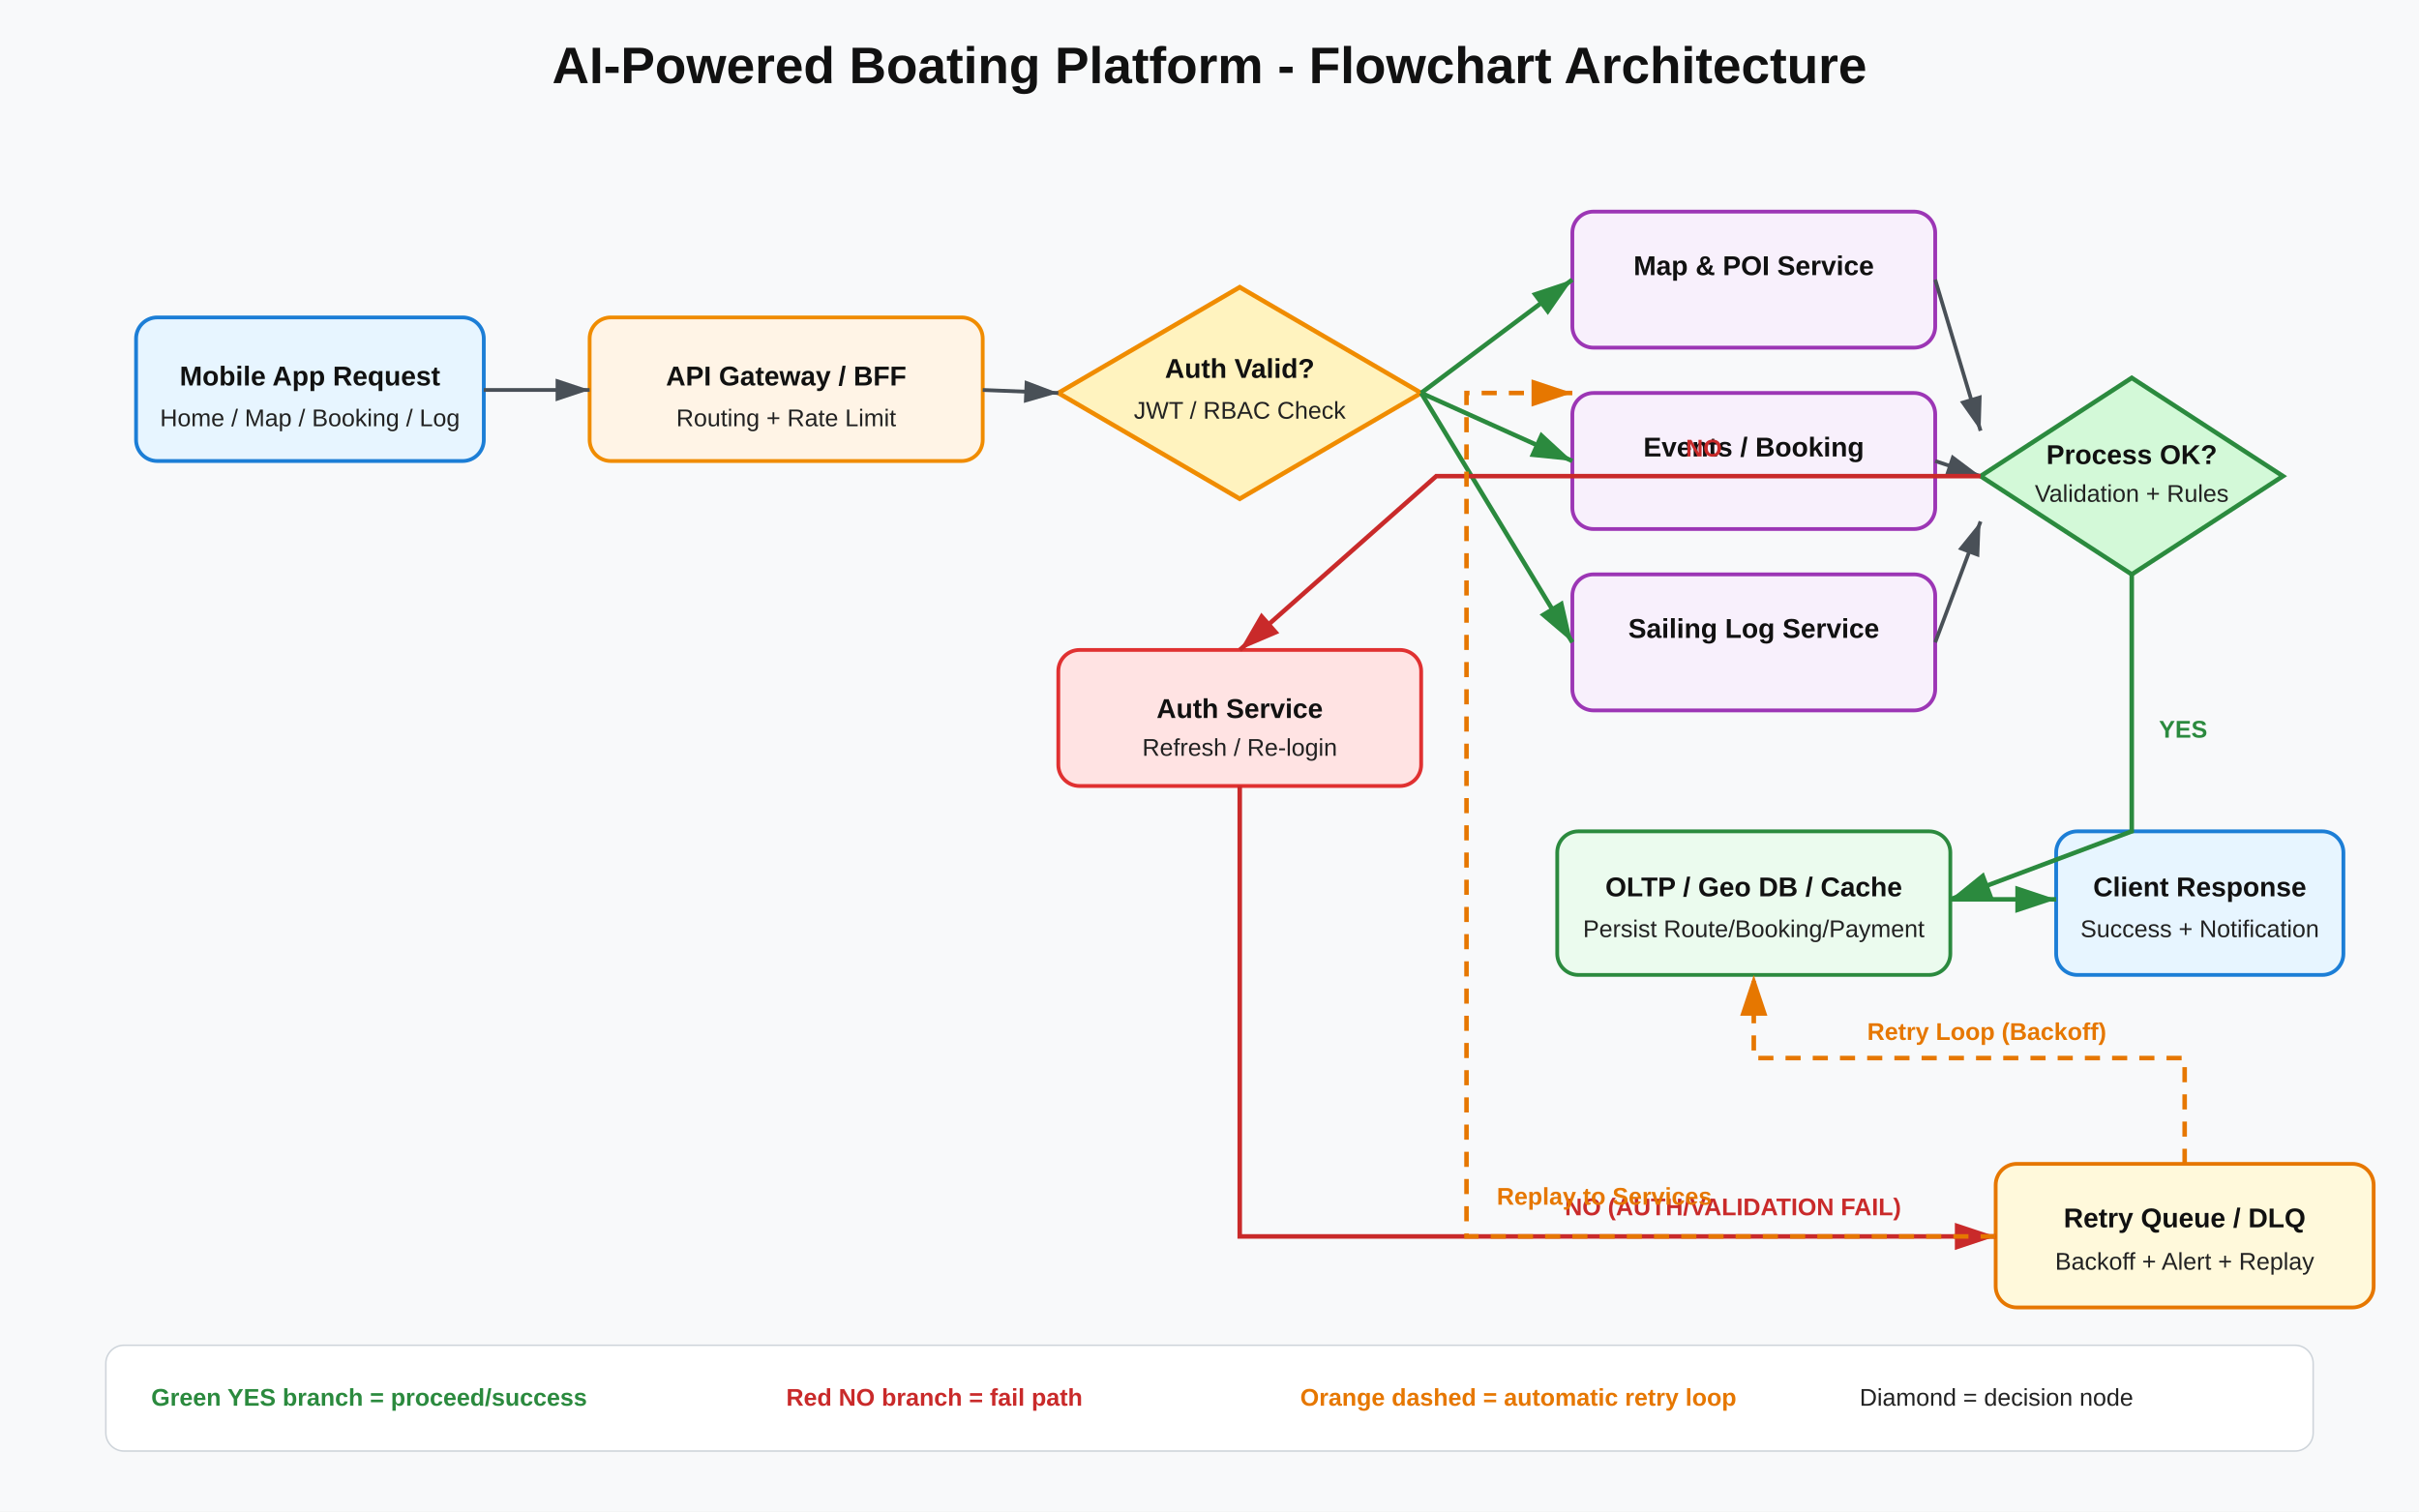
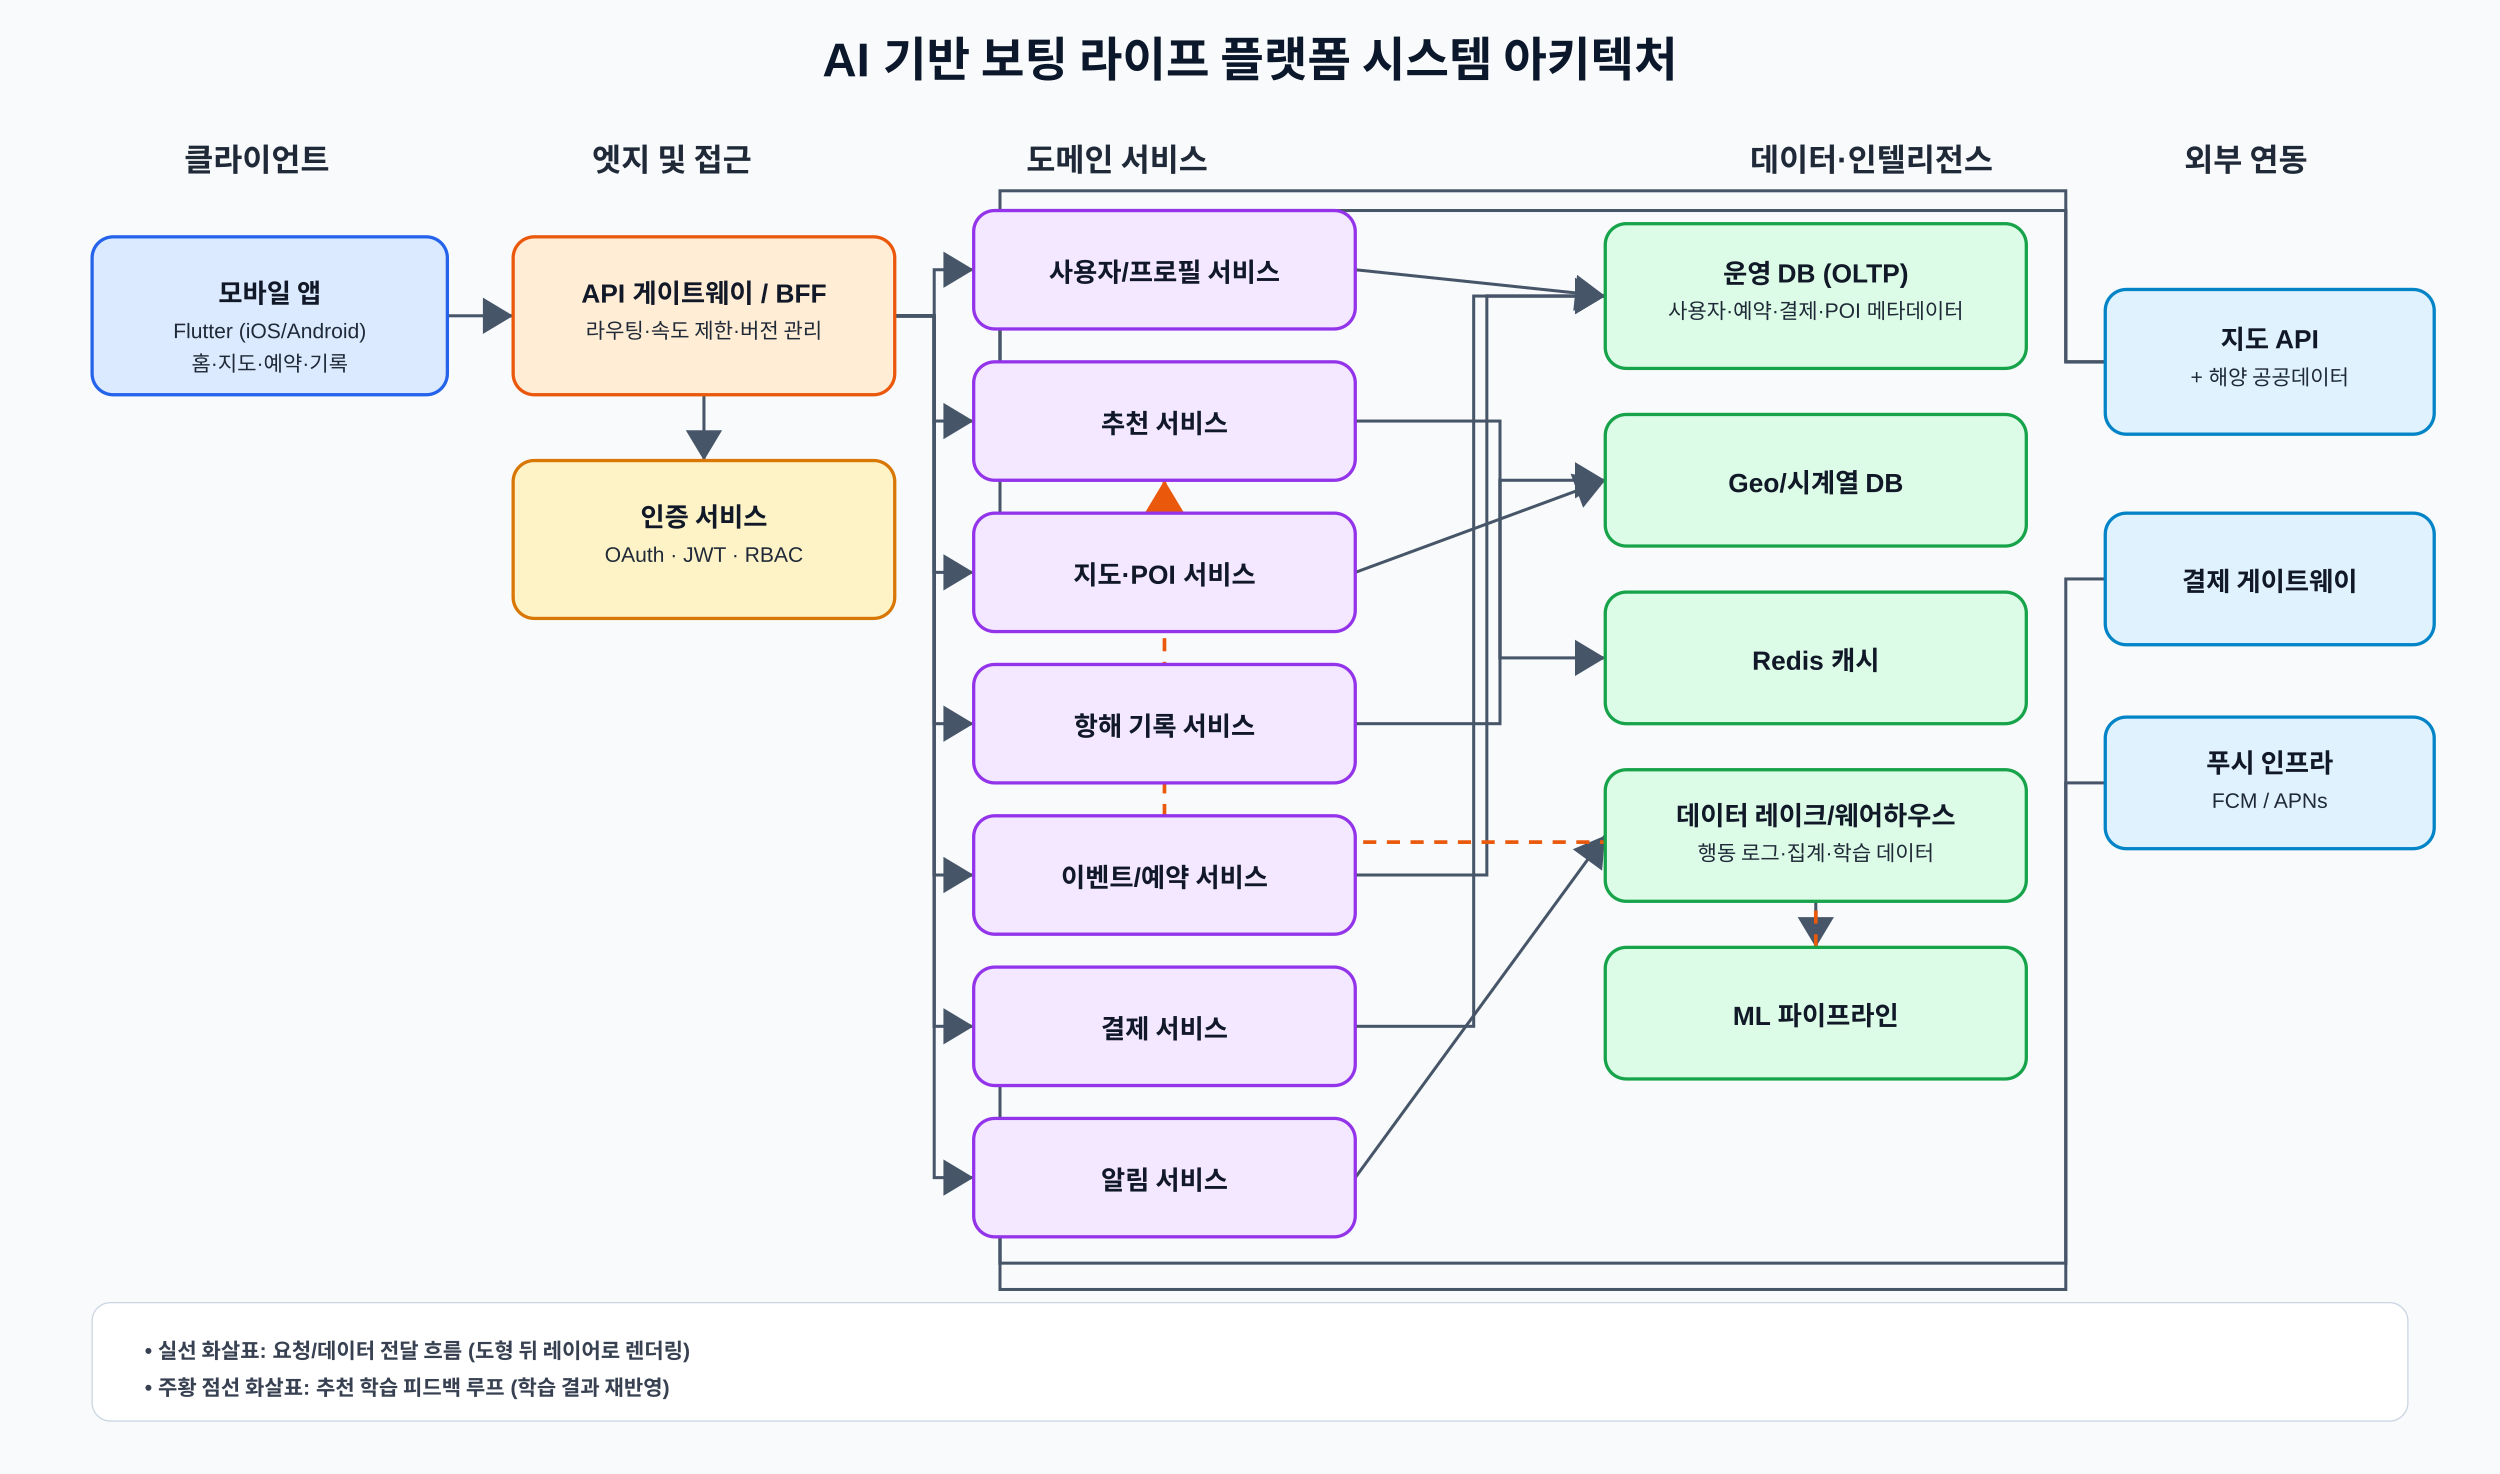
- <svg xmlns="http://www.w3.org/2000/svg" width="1600" height="1000" viewBox="0 0 1600 1000">
+ <svg xmlns="http://www.w3.org/2000/svg" width="1900" height="1120" viewBox="0 0 1900 1120" role="img" aria-labelledby="title desc">
  <defs>
-     <marker id="arrow" markerWidth="10" markerHeight="10" refX="9" refY="3" orient="auto" markerUnits="strokeWidth">
-       <path d="M0,0 L0,6 L9,3 z" fill="#495057" />
+     <style>
+       .title { font: 700 36px 'Noto Sans KR', 'Malgun Gothic', Arial, sans-serif; fill:#0b172a; }
+       .layer { font: 700 24px 'Noto Sans KR', 'Malgun Gothic', Arial, sans-serif; fill:#1f2937; }
+       .label { font: 700 20px 'Noto Sans KR', 'Malgun Gothic', Arial, sans-serif; fill:#111827; }
+       .small { font: 16px 'Noto Sans KR', 'Malgun Gothic', Arial, sans-serif; fill:#1f2937; }
+       .box { rx:16; ry:16; stroke-width:2.5; }
+       .arrow { fill:none; stroke:#475569; stroke-width:2.3; marker-end:url(#arrow); }
+       .feedback { fill:none; stroke:#ea580c; stroke-width:2.8; stroke-dasharray:10 8; marker-end:url(#arrowOrange); }
+       .legend { font: 600 16px 'Noto Sans KR', 'Malgun Gothic', Arial, sans-serif; fill:#374151; }
+     </style>
+     <marker id="arrow" markerWidth="12" markerHeight="12" refX="10" refY="6" orient="auto" markerUnits="strokeWidth">
+       <path d="M0,0 L0,12 L10,6 z" fill="#475569" />
    </marker>
-     <marker id="arrowYes" markerWidth="10" markerHeight="10" refX="9" refY="3" orient="auto" markerUnits="strokeWidth">
-       <path d="M0,0 L0,6 L9,3 z" fill="#2b8a3e" />
+     <marker id="arrowOrange" markerWidth="12" markerHeight="12" refX="10" refY="6" orient="auto" markerUnits="strokeWidth">
+       <path d="M0,0 L0,12 L10,6 z" fill="#ea580c" />
    </marker>
-     <marker id="arrowNo" markerWidth="10" markerHeight="10" refX="9" refY="3" orient="auto" markerUnits="strokeWidth">
-       <path d="M0,0 L0,6 L9,3 z" fill="#c92a2a" />
-     </marker>
-     <marker id="arrowRetry" markerWidth="10" markerHeight="10" refX="9" refY="3" orient="auto" markerUnits="strokeWidth">
-       <path d="M0,0 L0,6 L9,3 z" fill="#e67700" />
-     </marker>
-     <style>
-       .title { font: 700 34px Arial, sans-serif; fill:#111; }
-       .label { font: 700 18px Arial, sans-serif; fill:#111; }
-       .small { font: 16px Arial, sans-serif; fill:#222; }
-       .box { stroke-width:2.5; rx:14; ry:14; }
-       .line { stroke:#495057; stroke-width:2.5; marker-end:url(#arrow); fill:none; }
-       .yes { stroke:#2b8a3e; stroke-width:3; marker-end:url(#arrowYes); fill:none; }
-       .no { stroke:#c92a2a; stroke-width:3; marker-end:url(#arrowNo); fill:none; }
-       .retry { stroke:#e67700; stroke-width:3; stroke-dasharray:10 8; marker-end:url(#arrowRetry); fill:none; }
-       .yesText { font: 700 16px Arial, sans-serif; fill:#2b8a3e; }
-       .noText { font: 700 16px Arial, sans-serif; fill:#c92a2a; }
-       .retryText { font: 700 16px Arial, sans-serif; fill:#e67700; }
-     </style>
  </defs>
-   <rect width="1600" height="1000" fill="#f8f9fa" />
-   <text x="800" y="55" class="title" text-anchor="middle">AI-Powered Boating Platform - Flowchart Architecture</text>
-   <rect class="box" x="90" y="210" width="230" height="95" fill="#e7f5ff" stroke="#1c7ed6" />
-   <text x="205" y="255" class="label" text-anchor="middle">Mobile App Request</text>
-   <text x="205" y="282" class="small" text-anchor="middle">Home / Map / Booking / Log</text>
-   <rect class="box" x="390" y="210" width="260" height="95" fill="#fff4e6" stroke="#f08c00" />
-   <text x="520" y="255" class="label" text-anchor="middle">API Gateway / BFF</text>
-   <text x="520" y="282" class="small" text-anchor="middle">Routing + Rate Limit</text>
-   <polygon points="820,190 940,260 820,330 700,260" fill="#fff3bf" stroke="#f08c00" stroke-width="3" />
-   <text x="820" y="250" class="label" text-anchor="middle">Auth Valid?</text>
-   <text x="820" y="277" class="small" text-anchor="middle">JWT / RBAC Check</text>
-   <rect class="box" x="700" y="430" width="240" height="90" fill="#ffe3e3" stroke="#e03131" />
-   <text x="820" y="475" class="label" text-anchor="middle">Auth Service</text>
-   <text x="820" y="500" class="small" text-anchor="middle">Refresh / Re-login</text>
-   <rect class="box" x="1040" y="140" width="240" height="90" fill="#f8f0fc" stroke="#9c36b5" />
-   <text x="1160" y="182" class="label" text-anchor="middle">Map &amp; POI Service</text>
-   <rect class="box" x="1040" y="260" width="240" height="90" fill="#f8f0fc" stroke="#9c36b5" />
-   <text x="1160" y="302" class="label" text-anchor="middle">Events / Booking</text>
-   <rect class="box" x="1040" y="380" width="240" height="90" fill="#f8f0fc" stroke="#9c36b5" />
-   <text x="1160" y="422" class="label" text-anchor="middle">Sailing Log Service</text>
-   <polygon points="1410,250 1510,315 1410,380 1310,315" fill="#d3f9d8" stroke="#2b8a3e" stroke-width="3" />
-   <text x="1410" y="307" class="label" text-anchor="middle">Process OK?</text>
-   <text x="1410" y="332" class="small" text-anchor="middle">Validation + Rules</text>
-   <rect class="box" x="1030" y="550" width="260" height="95" fill="#ebfbee" stroke="#2b8a3e" />
-   <text x="1160" y="593" class="label" text-anchor="middle">OLTP / Geo DB / Cache</text>
-   <text x="1160" y="620" class="small" text-anchor="middle">Persist Route/Booking/Payment</text>
-   <rect class="box" x="1360" y="550" width="190" height="95" fill="#e7f5ff" stroke="#1c7ed6" />
-   <text x="1455" y="593" class="label" text-anchor="middle">Client Response</text>
-   <text x="1455" y="620" class="small" text-anchor="middle">Success + Notification</text>
-   <rect class="box" x="1320" y="770" width="250" height="95" fill="#fff9db" stroke="#e67700" />
-   <text x="1445" y="812" class="label" text-anchor="middle">Retry Queue / DLQ</text>
-   <text x="1445" y="840" class="small" text-anchor="middle">Backoff + Alert + Replay</text>
-   <path class="line" d="M320 258 L390 258" />
-   <path class="line" d="M650 258 L700 260" />
-   <path class="yes" d="M940 260 L1040 185" />
-   <path class="yes" d="M940 260 L1040 305" />
-   <path class="yes" d="M940 260 L1040 425" />
-   <path class="line" d="M1280 185 L1310 285" />
-   <path class="line" d="M1280 305 L1310 315" />
-   <path class="line" d="M1280 425 L1310 345" />
-   <path class="yes" d="M1410 380 L1410 550 L1290 595" />
-   <text x="1428" y="488" class="yesText">YES</text>
-   <path class="no" d="M1310 315 L950 315 L820 430" />
-   <text x="1115" y="302" class="noText">NO</text>
-   <path class="no" d="M820 520 L820 818 L1320 818" />
-   <text x="1035" y="804" class="noText">NO (AUTH/VALIDATION FAIL)</text>
-   <path class="yes" d="M1290 595 L1360 595" />
-   <path class="retry" d="M1445 770 L1445 700 L1160 700 L1160 645" />
-   <text x="1235" y="688" class="retryText">Retry Loop (Backoff)</text>
-   <path class="retry" d="M1320 818 L970 818 L970 260 L1040 260" />
-   <text x="990" y="797" class="retryText">Replay to Services</text>
-   <rect x="70" y="890" width="1460" height="70" rx="12" ry="12" fill="#ffffff" stroke="#ced4da" />
-   <text x="100" y="930" class="yesText">Green YES branch = proceed/success</text>
-   <text x="520" y="930" class="noText">Red NO branch = fail path</text>
-   <text x="860" y="930" class="retryText">Orange dashed = automatic retry loop</text>
-   <text x="1230" y="930" class="small">Diamond = decision node</text>
+   <rect width="1900" height="1120" fill="#f8fafc" />
+   <text x="950" y="58" text-anchor="middle" class="title">AI 기반 보팅 라이프 플랫폼 시스템 아키텍처</text>
+   <text x="140" y="130" class="layer">클라이언트</text>
+   <text x="450" y="130" class="layer">엣지 및 접근</text>
+   <text x="780" y="130" class="layer">도메인 서비스</text>
+   <text x="1330" y="130" class="layer">데이터·인텔리전스</text>
+   <text x="1660" y="130" class="layer">외부 연동</text>
+   <g id="connectors">
+     <path class="arrow" d="M340 240 L390 240" />
+     <path class="arrow" d="M535 300 L535 350" />
+     <path class="arrow" d="M680 240 L710 240 L710 205 L740 205" />
+     <path class="arrow" d="M680 240 L710 240 L710 320 L740 320" />
+     <path class="arrow" d="M680 240 L710 240 L710 435 L740 435" />
+     <path class="arrow" d="M680 240 L710 240 L710 550 L740 550" />
+     <path class="arrow" d="M680 240 L710 240 L710 665 L740 665" />
+     <path class="arrow" d="M680 240 L710 240 L710 780 L740 780" />
+     <path class="arrow" d="M680 240 L710 240 L710 895 L740 895" />
+     <path class="arrow" d="M1030 205 L1220 225" />
+     <path class="arrow" d="M1030 320 L1140 320 L1140 500 L1220 500" />
+     <path class="arrow" d="M1030 435 L1220 365" />
+     <path class="arrow" d="M1030 550 L1140 550 L1140 365 L1220 365" />
+     <path class="arrow" d="M1030 665 L1130 665 L1130 225 L1220 225" />
+     <path class="arrow" d="M1030 780 L1120 780 L1120 225 L1220 225" />
+     <path class="arrow" d="M1030 895 L1220 635" />
+     <path class="arrow" d="M1380 685 L1380 720" />
+     <path class="feedback" d="M1380 720 L1380 640 L885 640 L885 365" />
+     <path class="arrow" d="M1600 275 L1570 275 L1570 145 L760 145 L760 320 L740 320" />
+     <path class="arrow" d="M1600 275 L1570 275 L1570 160 L760 160 L760 435 L740 435" />
+     <path class="arrow" d="M1600 440 L1570 440 L1570 960 L760 960 L760 780 L740 780" />
+     <path class="arrow" d="M1600 595 L1570 595 L1570 980 L760 980 L760 895 L740 895" />
+   </g>
+   <rect class="box" x="70" y="180" width="270" height="120" fill="#dbeafe" stroke="#2563eb" />
+   <text x="205" y="230" text-anchor="middle" class="label">모바일 앱</text>
+   <text x="205" y="257" text-anchor="middle" class="small">Flutter (iOS/Android)</text>
+   <text x="205" y="282" text-anchor="middle" class="small">홈·지도·예약·기록</text>
+   <rect class="box" x="390" y="180" width="290" height="120" fill="#ffedd5" stroke="#ea580c" />
+   <text x="535" y="230" text-anchor="middle" class="label">API 게이트웨이 / BFF</text>
+   <text x="535" y="257" text-anchor="middle" class="small">라우팅·속도 제한·버전 관리</text>
+   <rect class="box" x="390" y="350" width="290" height="120" fill="#fef3c7" stroke="#d97706" />
+   <text x="535" y="400" text-anchor="middle" class="label">인증 서비스</text>
+   <text x="535" y="427" text-anchor="middle" class="small">OAuth · JWT · RBAC</text>
+   <rect class="box" x="740" y="160" width="290" height="90" fill="#f3e8ff" stroke="#9333ea" />
+   <text x="885" y="214" text-anchor="middle" class="label">사용자/프로필 서비스</text>
+   <rect class="box" x="740" y="275" width="290" height="90" fill="#f3e8ff" stroke="#9333ea" />
+   <text x="885" y="329" text-anchor="middle" class="label">추천 서비스</text>
+   <rect class="box" x="740" y="390" width="290" height="90" fill="#f3e8ff" stroke="#9333ea" />
+   <text x="885" y="444" text-anchor="middle" class="label">지도·POI 서비스</text>
+   <rect class="box" x="740" y="505" width="290" height="90" fill="#f3e8ff" stroke="#9333ea" />
+   <text x="885" y="559" text-anchor="middle" class="label">항해 기록 서비스</text>
+   <rect class="box" x="740" y="620" width="290" height="90" fill="#f3e8ff" stroke="#9333ea" />
+   <text x="885" y="674" text-anchor="middle" class="label">이벤트/예약 서비스</text>
+   <rect class="box" x="740" y="735" width="290" height="90" fill="#f3e8ff" stroke="#9333ea" />
+   <text x="885" y="789" text-anchor="middle" class="label">결제 서비스</text>
+   <rect class="box" x="740" y="850" width="290" height="90" fill="#f3e8ff" stroke="#9333ea" />
+   <text x="885" y="904" text-anchor="middle" class="label">알림 서비스</text>
+   <rect class="box" x="1220" y="170" width="320" height="110" fill="#dcfce7" stroke="#16a34a" />
+   <text x="1380" y="215" text-anchor="middle" class="label">운영 DB (OLTP)</text>
+   <text x="1380" y="242" text-anchor="middle" class="small">사용자·예약·결제·POI 메타데이터</text>
+   <rect class="box" x="1220" y="315" width="320" height="100" fill="#dcfce7" stroke="#16a34a" />
+   <text x="1380" y="374" text-anchor="middle" class="label">Geo/시계열 DB</text>
+   <rect class="box" x="1220" y="450" width="320" height="100" fill="#dcfce7" stroke="#16a34a" />
+   <text x="1380" y="509" text-anchor="middle" class="label">Redis 캐시</text>
+   <rect class="box" x="1220" y="585" width="320" height="100" fill="#dcfce7" stroke="#16a34a" />
+   <text x="1380" y="627" text-anchor="middle" class="label">데이터 레이크/웨어하우스</text>
+   <text x="1380" y="654" text-anchor="middle" class="small">행동 로그·집계·학습 데이터</text>
+   <rect class="box" x="1220" y="720" width="320" height="100" fill="#dcfce7" stroke="#16a34a" />
+   <text x="1380" y="779" text-anchor="middle" class="label">ML 파이프라인</text>
+   <rect class="box" x="1600" y="220" width="250" height="110" fill="#e0f2fe" stroke="#0284c7" />
+   <text x="1725" y="265" text-anchor="middle" class="label">지도 API</text>
+   <text x="1725" y="292" text-anchor="middle" class="small">+ 해양 공공데이터</text>
+   <rect class="box" x="1600" y="390" width="250" height="100" fill="#e0f2fe" stroke="#0284c7" />
+   <text x="1725" y="449" text-anchor="middle" class="label">결제 게이트웨이</text>
+   <rect class="box" x="1600" y="545" width="250" height="100" fill="#e0f2fe" stroke="#0284c7" />
+   <text x="1725" y="587" text-anchor="middle" class="label">푸시 인프라</text>
+   <text x="1725" y="614" text-anchor="middle" class="small">FCM / APNs</text>
+   <rect x="70" y="990" width="1760" height="90" rx="14" ry="14" fill="#ffffff" stroke="#cbd5e1" />
+   <text x="110" y="1032" class="legend">• 실선 화살표: 요청/데이터 전달 흐름 (도형 뒤 레이어로 렌더링)</text>
+   <text x="110" y="1060" class="legend">• 주황 점선 화살표: 추천 학습 피드백 루프 (학습 결과 재반영)</text>
</svg>
